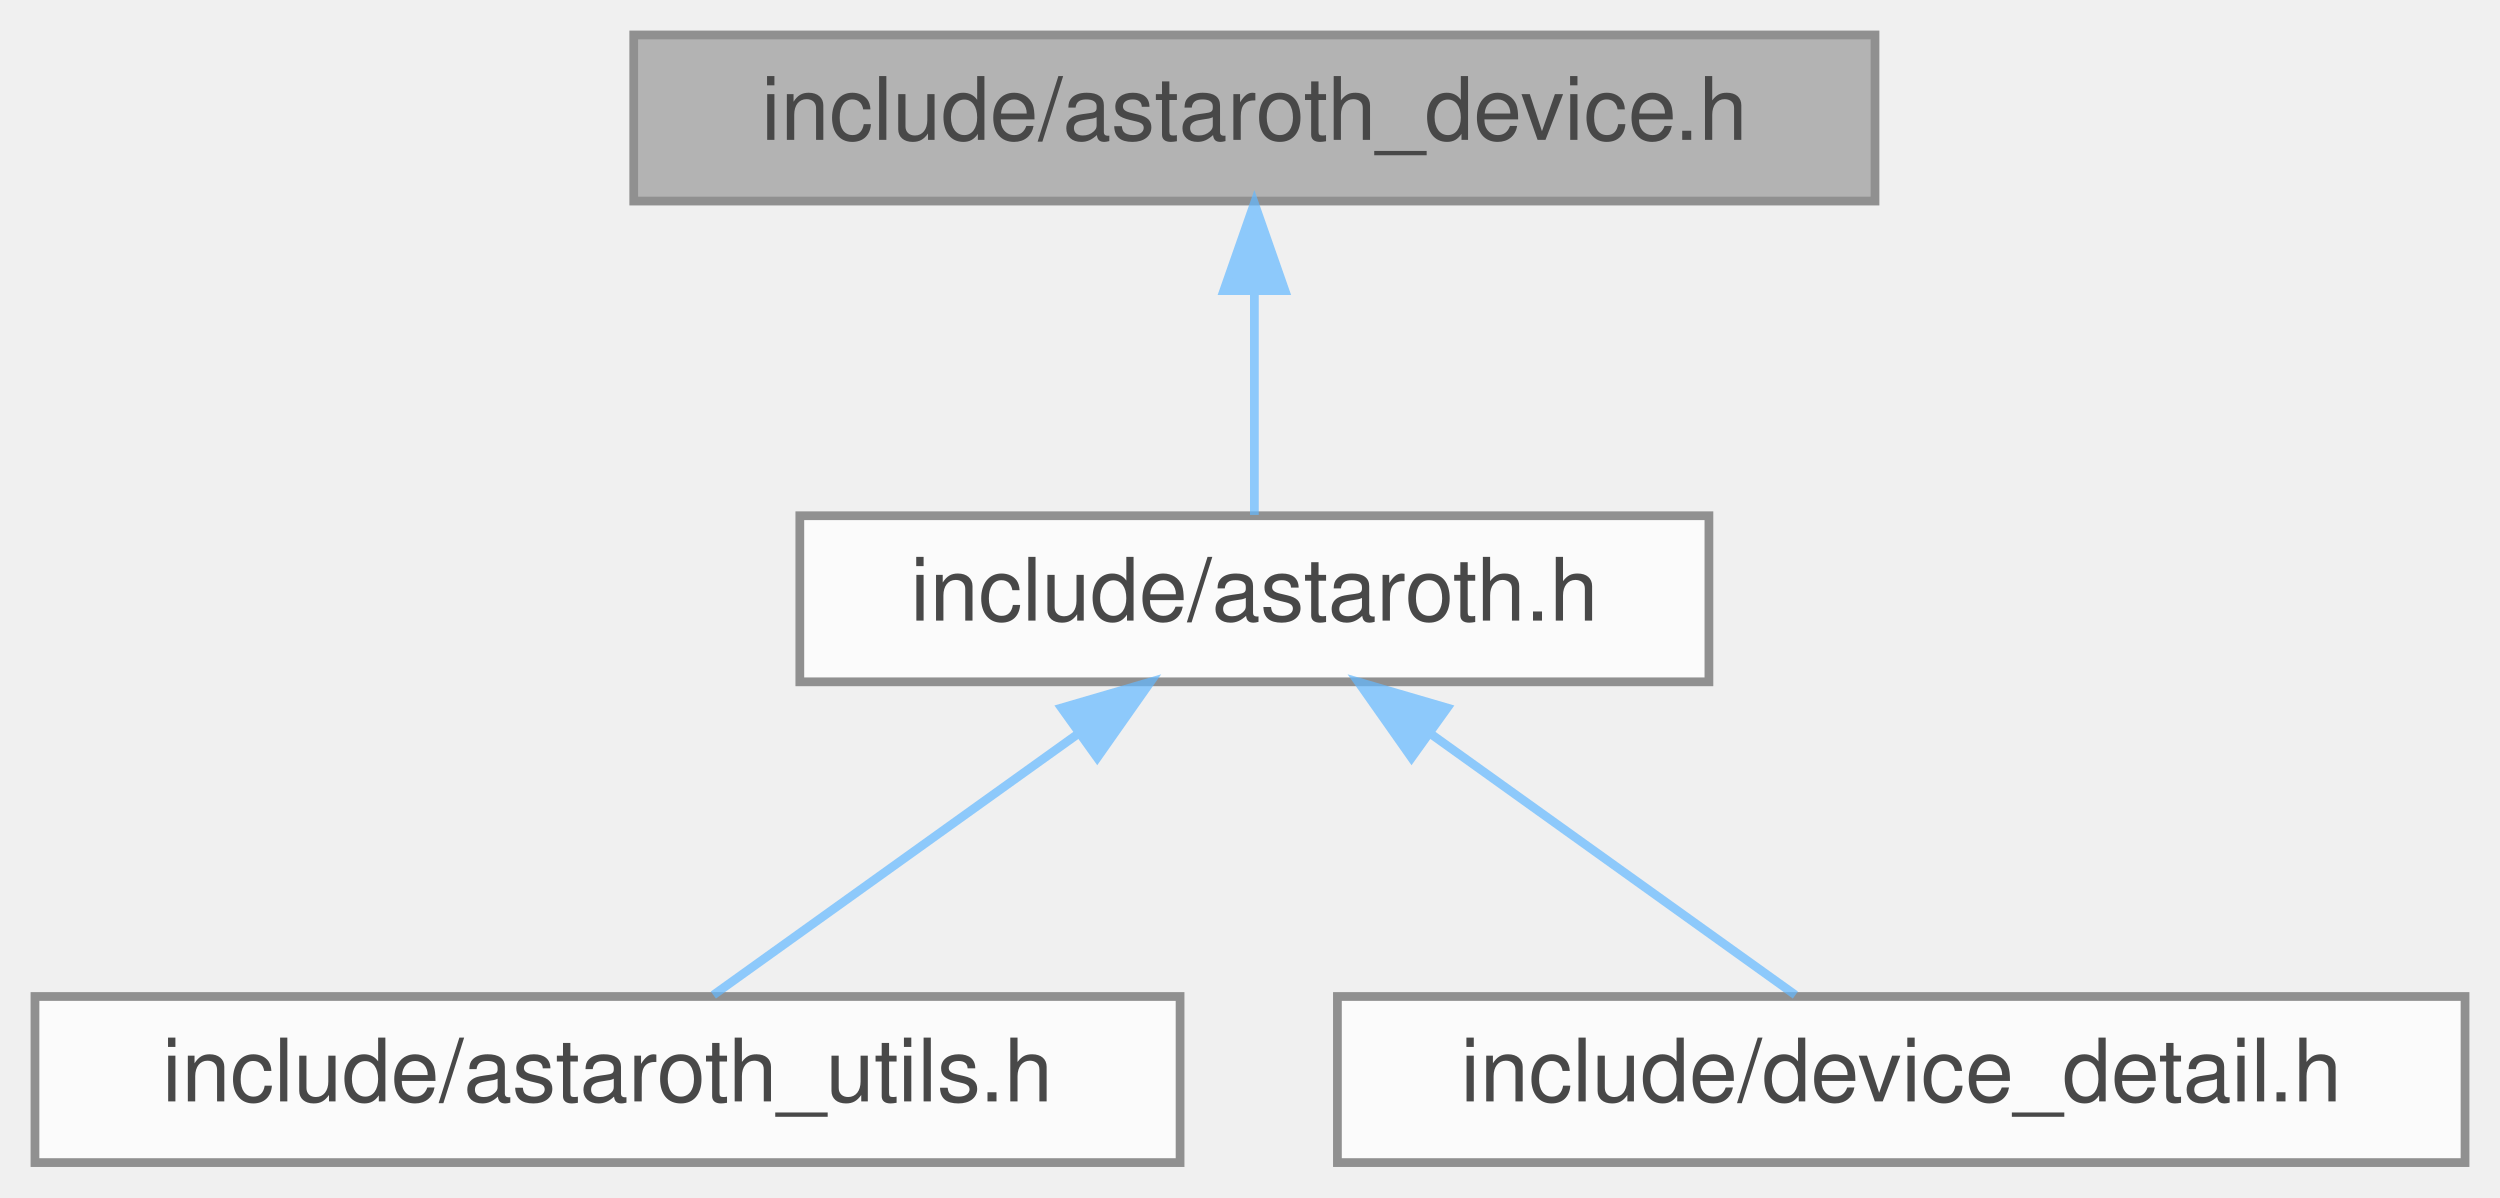
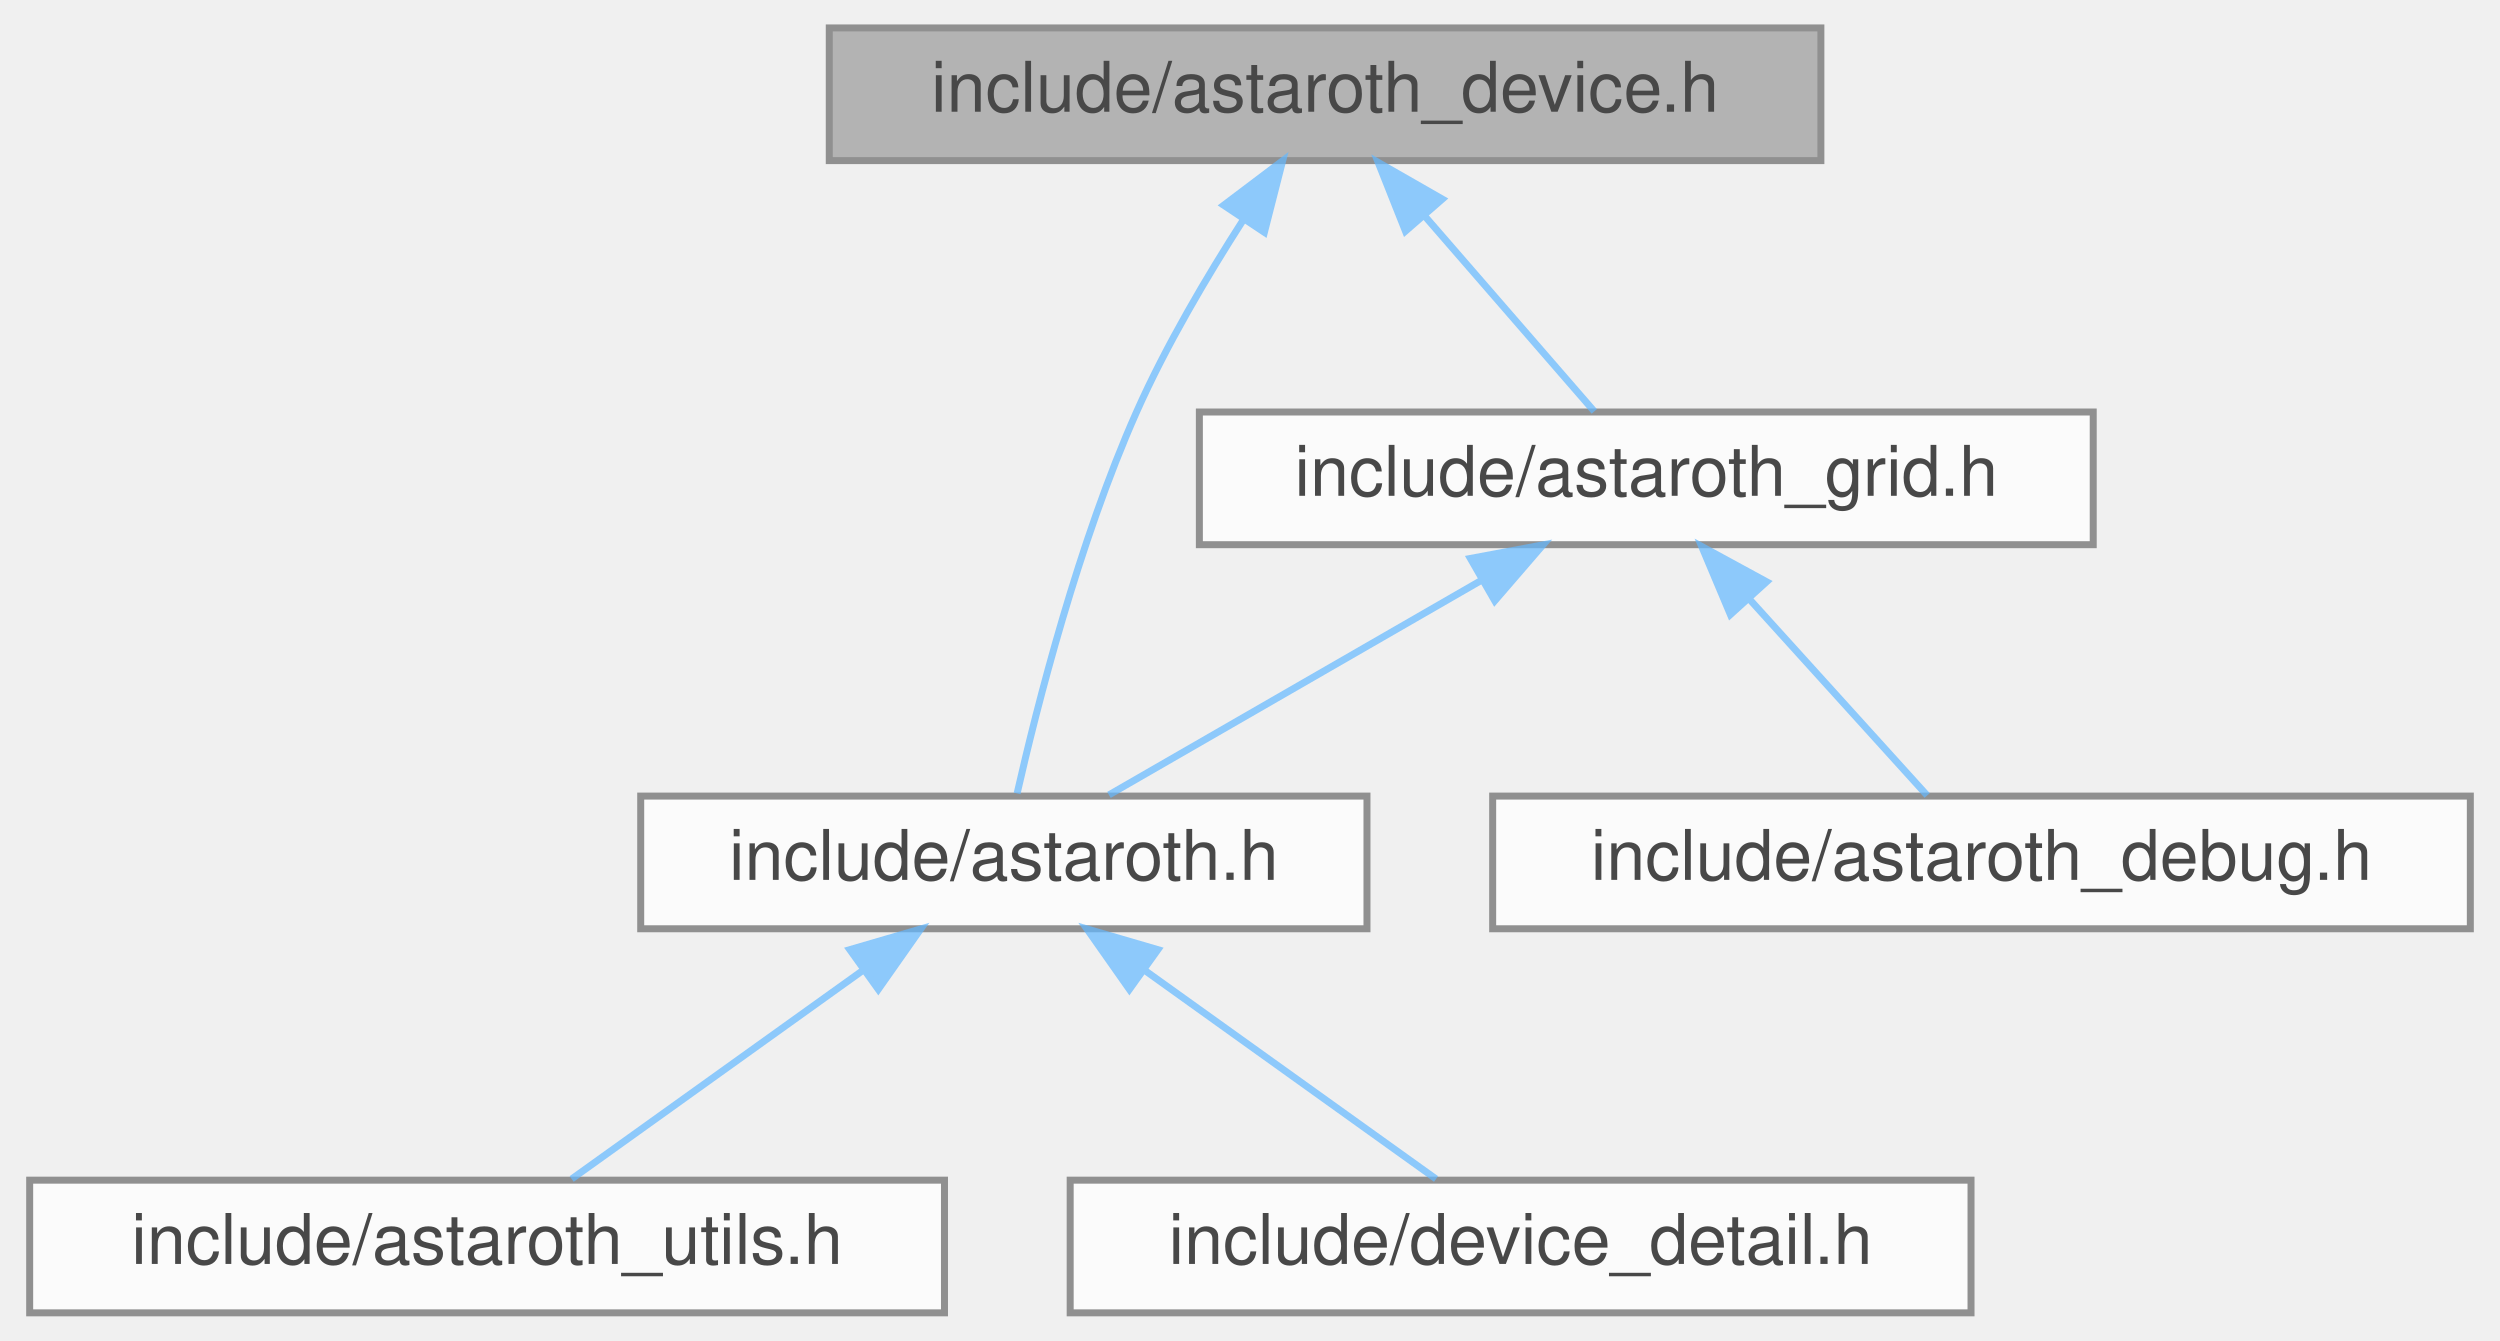
- <svg xmlns="http://www.w3.org/2000/svg" xmlns:xlink="http://www.w3.org/1999/xlink" width="286pt" height="137pt" viewBox="0.00 0.00 286.00 137.00">
+ <svg xmlns="http://www.w3.org/2000/svg" xmlns:xlink="http://www.w3.org/1999/xlink" width="358pt" height="192pt" viewBox="0.00 0.00 357.50 192.00">
  <svg id="main" version="1.1" xml:space="preserve">
    <style type="text/css">
.node, .edge {opacity: 0.7;}
.node.selected, .edge.selected {opacity: 1;}
.edge:hover path { stroke: red; }
.edge:hover polygon { stroke: red; fill: red; }
</style>
    <svg id="graph" class="graph">
-       <g id="graph0" class="graph" transform="scale(1 1) rotate(0) translate(4 133)">
+       <g id="graph0" class="graph" transform="scale(1 1) rotate(0) translate(4 188)">
        <g id="Node000001" class="node">
          <g id="a_Node000001">
            <a xlink:title=" ">
-               <polygon fill="#999999" stroke="#666666" points="210.5,-129 68.5,-129 68.5,-110 210.5,-110 210.5,-129" />
-               <text text-anchor="middle" x="139.5" y="-117" font-family="Helvetica,sans-Serif" font-size="10.00">include/astaroth_device.h</text>
+               <polygon fill="#999999" stroke="#666666" points="256.5,-184 114.5,-184 114.5,-165 256.5,-165 256.5,-184" />
+               <text text-anchor="middle" x="185.5" y="-172" font-family="Helvetica,sans-Serif" font-size="10.00">include/astaroth_device.h</text>
            </a>
          </g>
        </g>
        <g id="Node000002" class="node">
          <g id="a_Node000002">
            <a xlink:href="astaroth_8h.html" target="_top" xlink:title=" ">
              <polygon fill="white" stroke="#666666" points="191.5,-74 87.5,-74 87.5,-55 191.5,-55 191.5,-74" />
              <text text-anchor="middle" x="139.5" y="-62" font-family="Helvetica,sans-Serif" font-size="10.00">include/astaroth.h</text>
            </a>
          </g>
        </g>
        <g id="edge1_Node000001_Node000002" class="edge">
          <g id="a_edge1_Node000001_Node000002">
            <a xlink:title=" ">
-               <path fill="none" stroke="#63b8ff" d="M139.5,-99.66C139.5,-90.93 139.5,-80.99 139.5,-74.09" />
-               <polygon fill="#63b8ff" stroke="#63b8ff" points="136,-99.75 139.5,-109.75 143,-99.75 136,-99.75" />
+               <path fill="none" stroke="#63b8ff" d="M173.79,-156.52C168.6,-148.44 162.72,-138.5 158.5,-129 150.18,-110.28 144.25,-86.89 141.4,-74.38" />
+               <polygon fill="#63b8ff" stroke="#63b8ff" points="170.98,-158.61 179.43,-164.99 176.81,-154.73 170.98,-158.61" />
+             </a>
+           </g>
+         </g>
+         <g id="Node000005" class="node">
+           <g id="a_Node000005">
+             <a xlink:href="astaroth__grid_8h.html" target="_top" xlink:title=" ">
+               <polygon fill="white" stroke="#666666" points="295.5,-129 167.5,-129 167.5,-110 295.5,-110 295.5,-129" />
+               <text text-anchor="middle" x="231.5" y="-117" font-family="Helvetica,sans-Serif" font-size="10.00">include/astaroth_grid.h</text>
+             </a>
+           </g>
+         </g>
+         <g id="edge4_Node000001_Node000005" class="edge">
+           <g id="a_edge4_Node000001_Node000005">
+             <a xlink:title=" ">
+               <path fill="none" stroke="#63b8ff" d="M199.86,-156.96C207.87,-147.72 217.53,-136.6 224.05,-129.09" />
+               <polygon fill="#63b8ff" stroke="#63b8ff" points="197.01,-154.9 193.1,-164.75 202.29,-159.49 197.01,-154.9" />
            </a>
          </g>
        </g>
        <g id="Node000003" class="node">
          <g id="a_Node000003">
            <a xlink:href="astaroth__utils_8h.html" target="_top" xlink:title="Functions for loading and updating AcMeshInfo.">
              <polygon fill="white" stroke="#666666" points="131,-19 0,-19 0,0 131,0 131,-19" />
              <text text-anchor="middle" x="65.5" y="-7" font-family="Helvetica,sans-Serif" font-size="10.00">include/astaroth_utils.h</text>
            </a>
          </g>
        </g>
        <g id="edge2_Node000002_Node000003" class="edge">
          <g id="a_edge2_Node000002_Node000003">
            <a xlink:title=" ">
              <path fill="none" stroke="#63b8ff" d="M119.47,-49.15C106.09,-39.57 88.94,-27.29 77.61,-19.17" />
              <polygon fill="#63b8ff" stroke="#63b8ff" points="117.44,-52.01 127.61,-54.98 121.52,-46.32 117.44,-52.01" />
            </a>
          </g>
        </g>
        <g id="Node000004" class="node">
          <g id="a_Node000004">
            <a xlink:href="device__detail_8h.html" target="_top" xlink:title=" ">
              <polygon fill="white" stroke="#666666" points="278,-19 149,-19 149,0 278,0 278,-19" />
              <text text-anchor="middle" x="213.5" y="-7" font-family="Helvetica,sans-Serif" font-size="10.00">include/device_detail.h</text>
            </a>
          </g>
        </g>
        <g id="edge3_Node000002_Node000004" class="edge">
          <g id="a_edge3_Node000002_Node000004">
            <a xlink:title=" ">
              <path fill="none" stroke="#63b8ff" d="M159.53,-49.15C172.91,-39.57 190.06,-27.29 201.39,-19.17" />
              <polygon fill="#63b8ff" stroke="#63b8ff" points="157.48,-46.32 151.39,-54.98 161.56,-52.01 157.48,-46.32" />
            </a>
          </g>
        </g>
+         <g id="edge5_Node000005_Node000002" class="edge">
+           <g id="a_edge5_Node000005_Node000002">
+             <a xlink:title=" ">
+               <path fill="none" stroke="#63b8ff" d="M208.01,-104.97C191.19,-95.28 169.05,-82.52 154.55,-74.17" />
+               <polygon fill="#63b8ff" stroke="#63b8ff" points="206.31,-108.03 216.72,-109.98 209.8,-101.96 206.31,-108.03" />
+             </a>
+           </g>
+         </g>
+         <g id="Node000006" class="node">
+           <g id="a_Node000006">
+             <a xlink:href="astaroth__debug_8h.html" target="_top" xlink:title=" ">
+               <polygon fill="white" stroke="#666666" points="349.5,-74 209.5,-74 209.5,-55 349.5,-55 349.5,-74" />
+               <text text-anchor="middle" x="279.5" y="-62" font-family="Helvetica,sans-Serif" font-size="10.00">include/astaroth_debug.h</text>
+             </a>
+           </g>
+         </g>
+         <g id="edge6_Node000005_Node000006" class="edge">
+           <g id="a_edge6_Node000005_Node000006">
+             <a xlink:title=" ">
+               <path fill="none" stroke="#63b8ff" d="M246.23,-102.24C254.64,-92.95 264.85,-81.68 271.72,-74.09" />
+               <polygon fill="#63b8ff" stroke="#63b8ff" points="243.54,-99.99 239.43,-109.75 248.73,-104.69 243.54,-99.99" />
+             </a>
+           </g>
+         </g>
      </g>
    </svg>
  </svg>
  <style type="text/css">

[data-mouse-over-selected='false'] { opacity: 0.7; }
[data-mouse-over-selected='true']  { opacity: 1.0; }

</style>
</svg>
